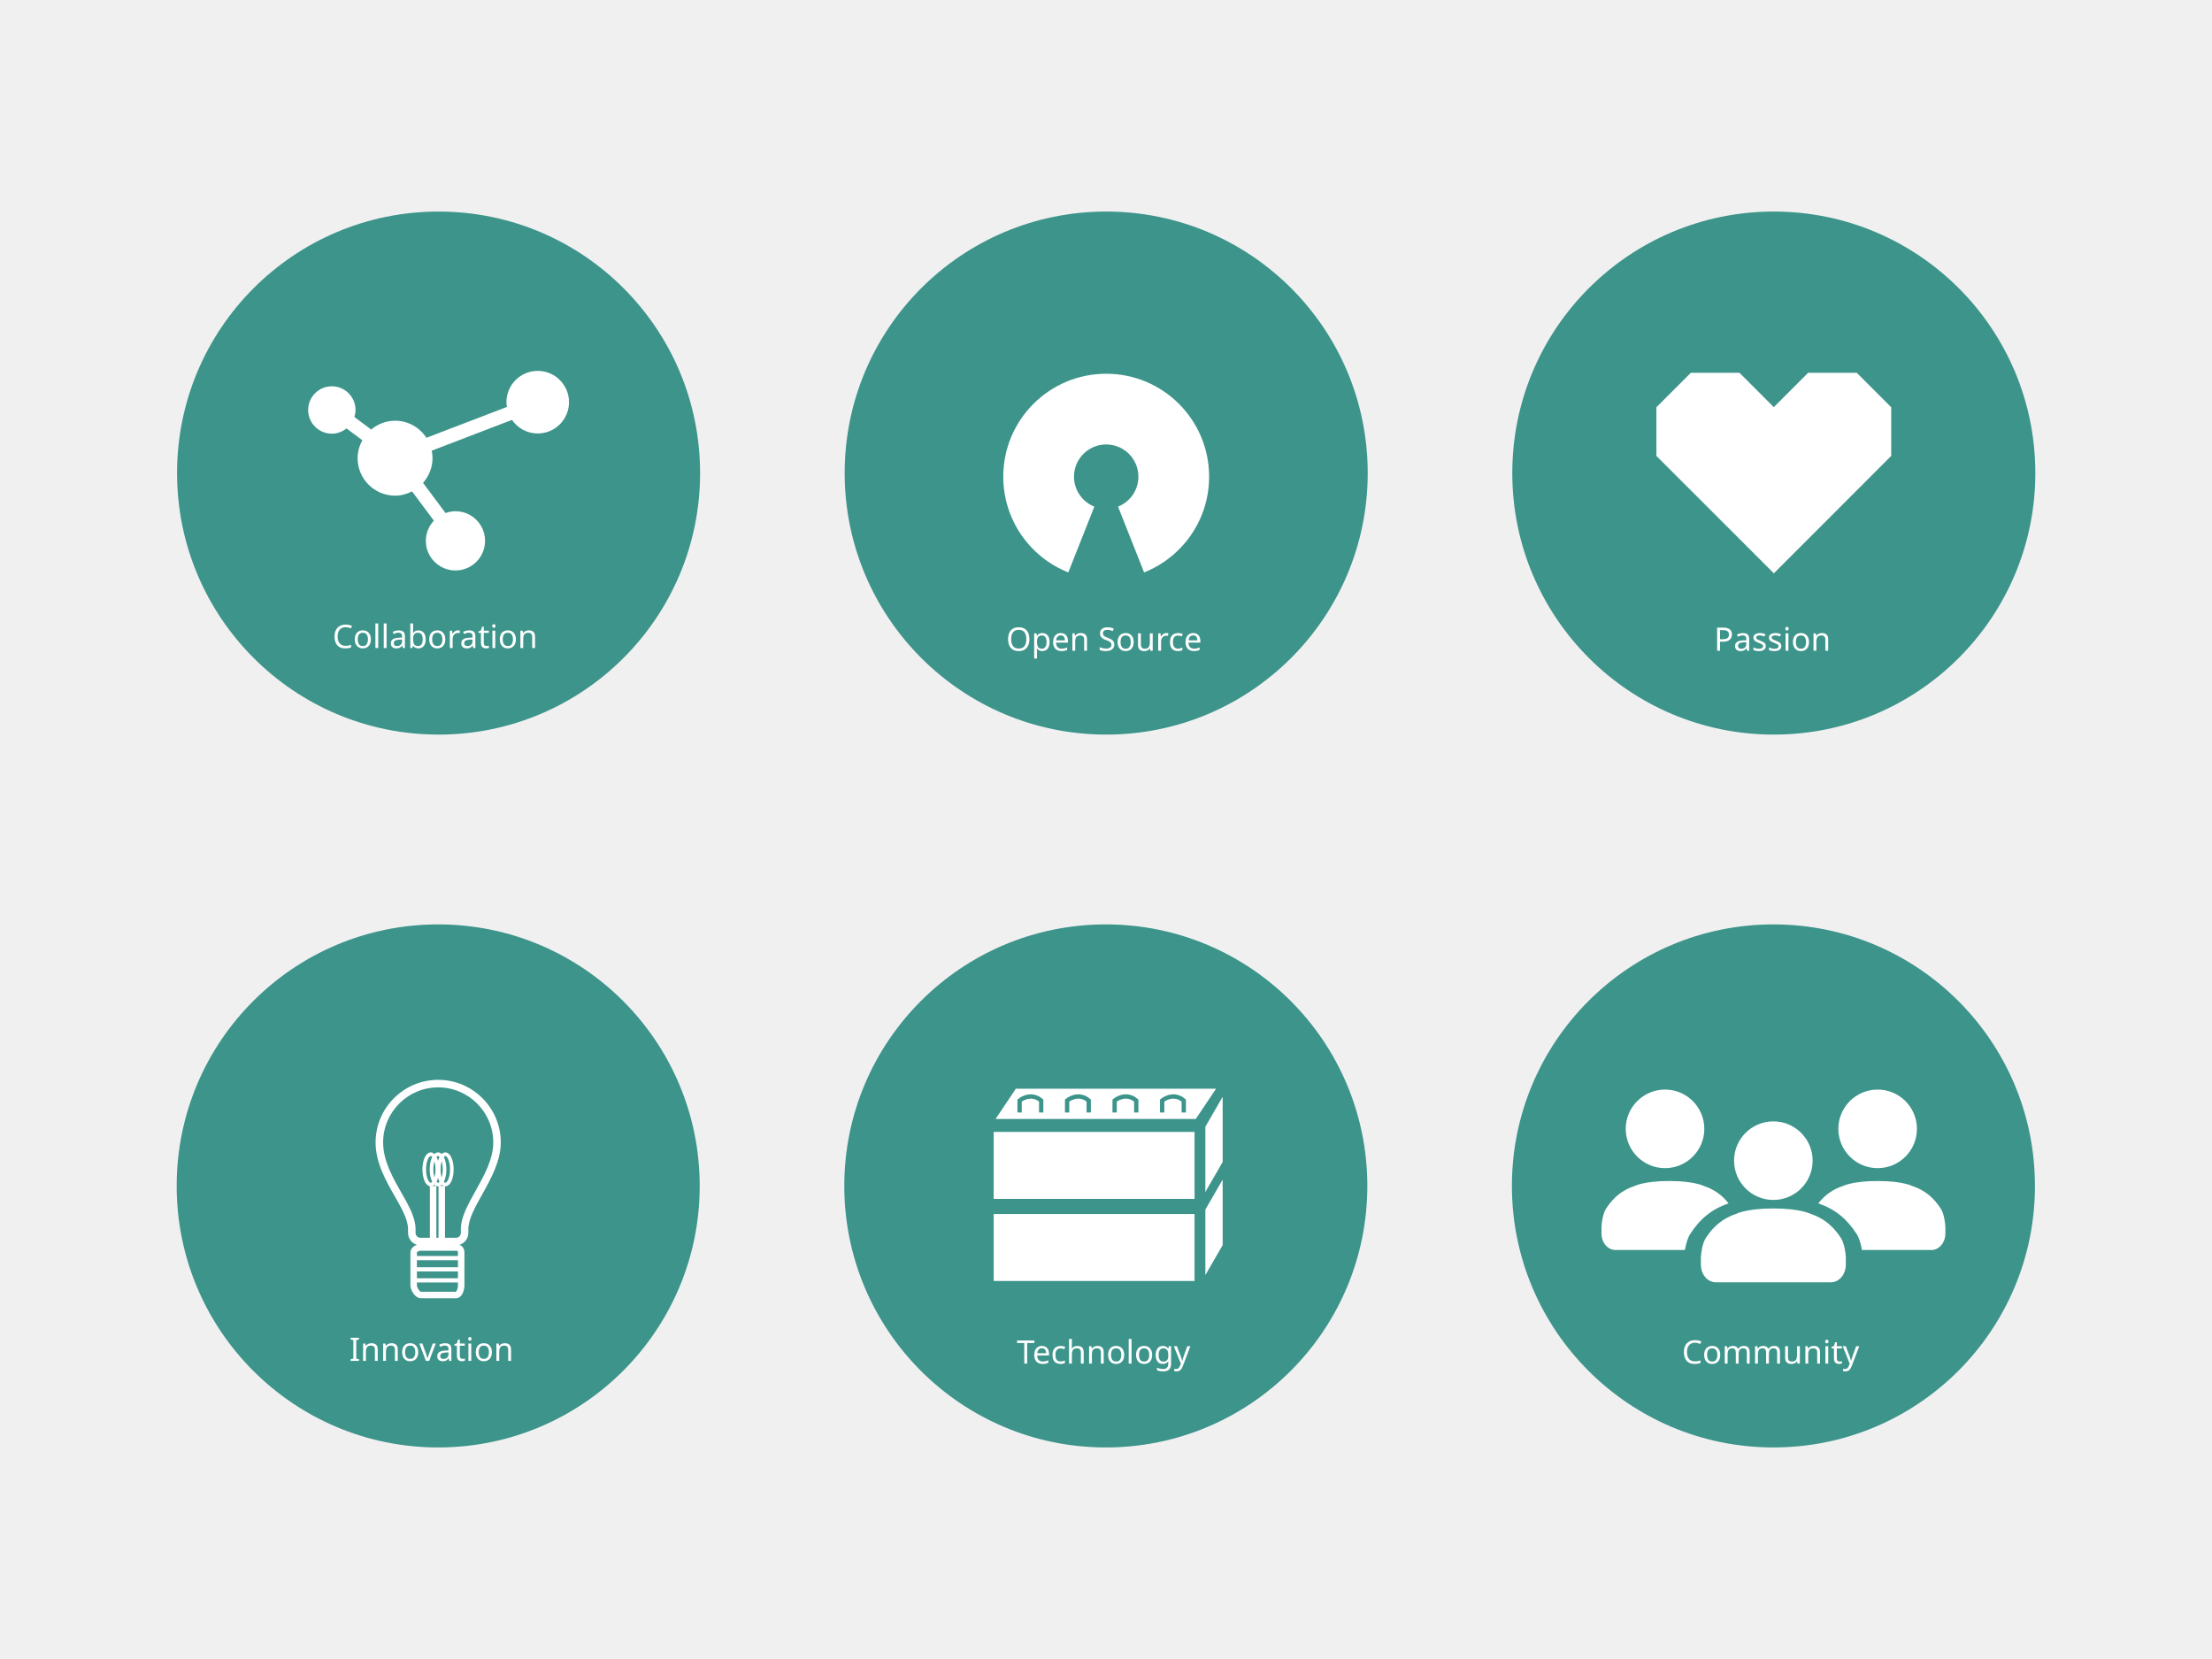
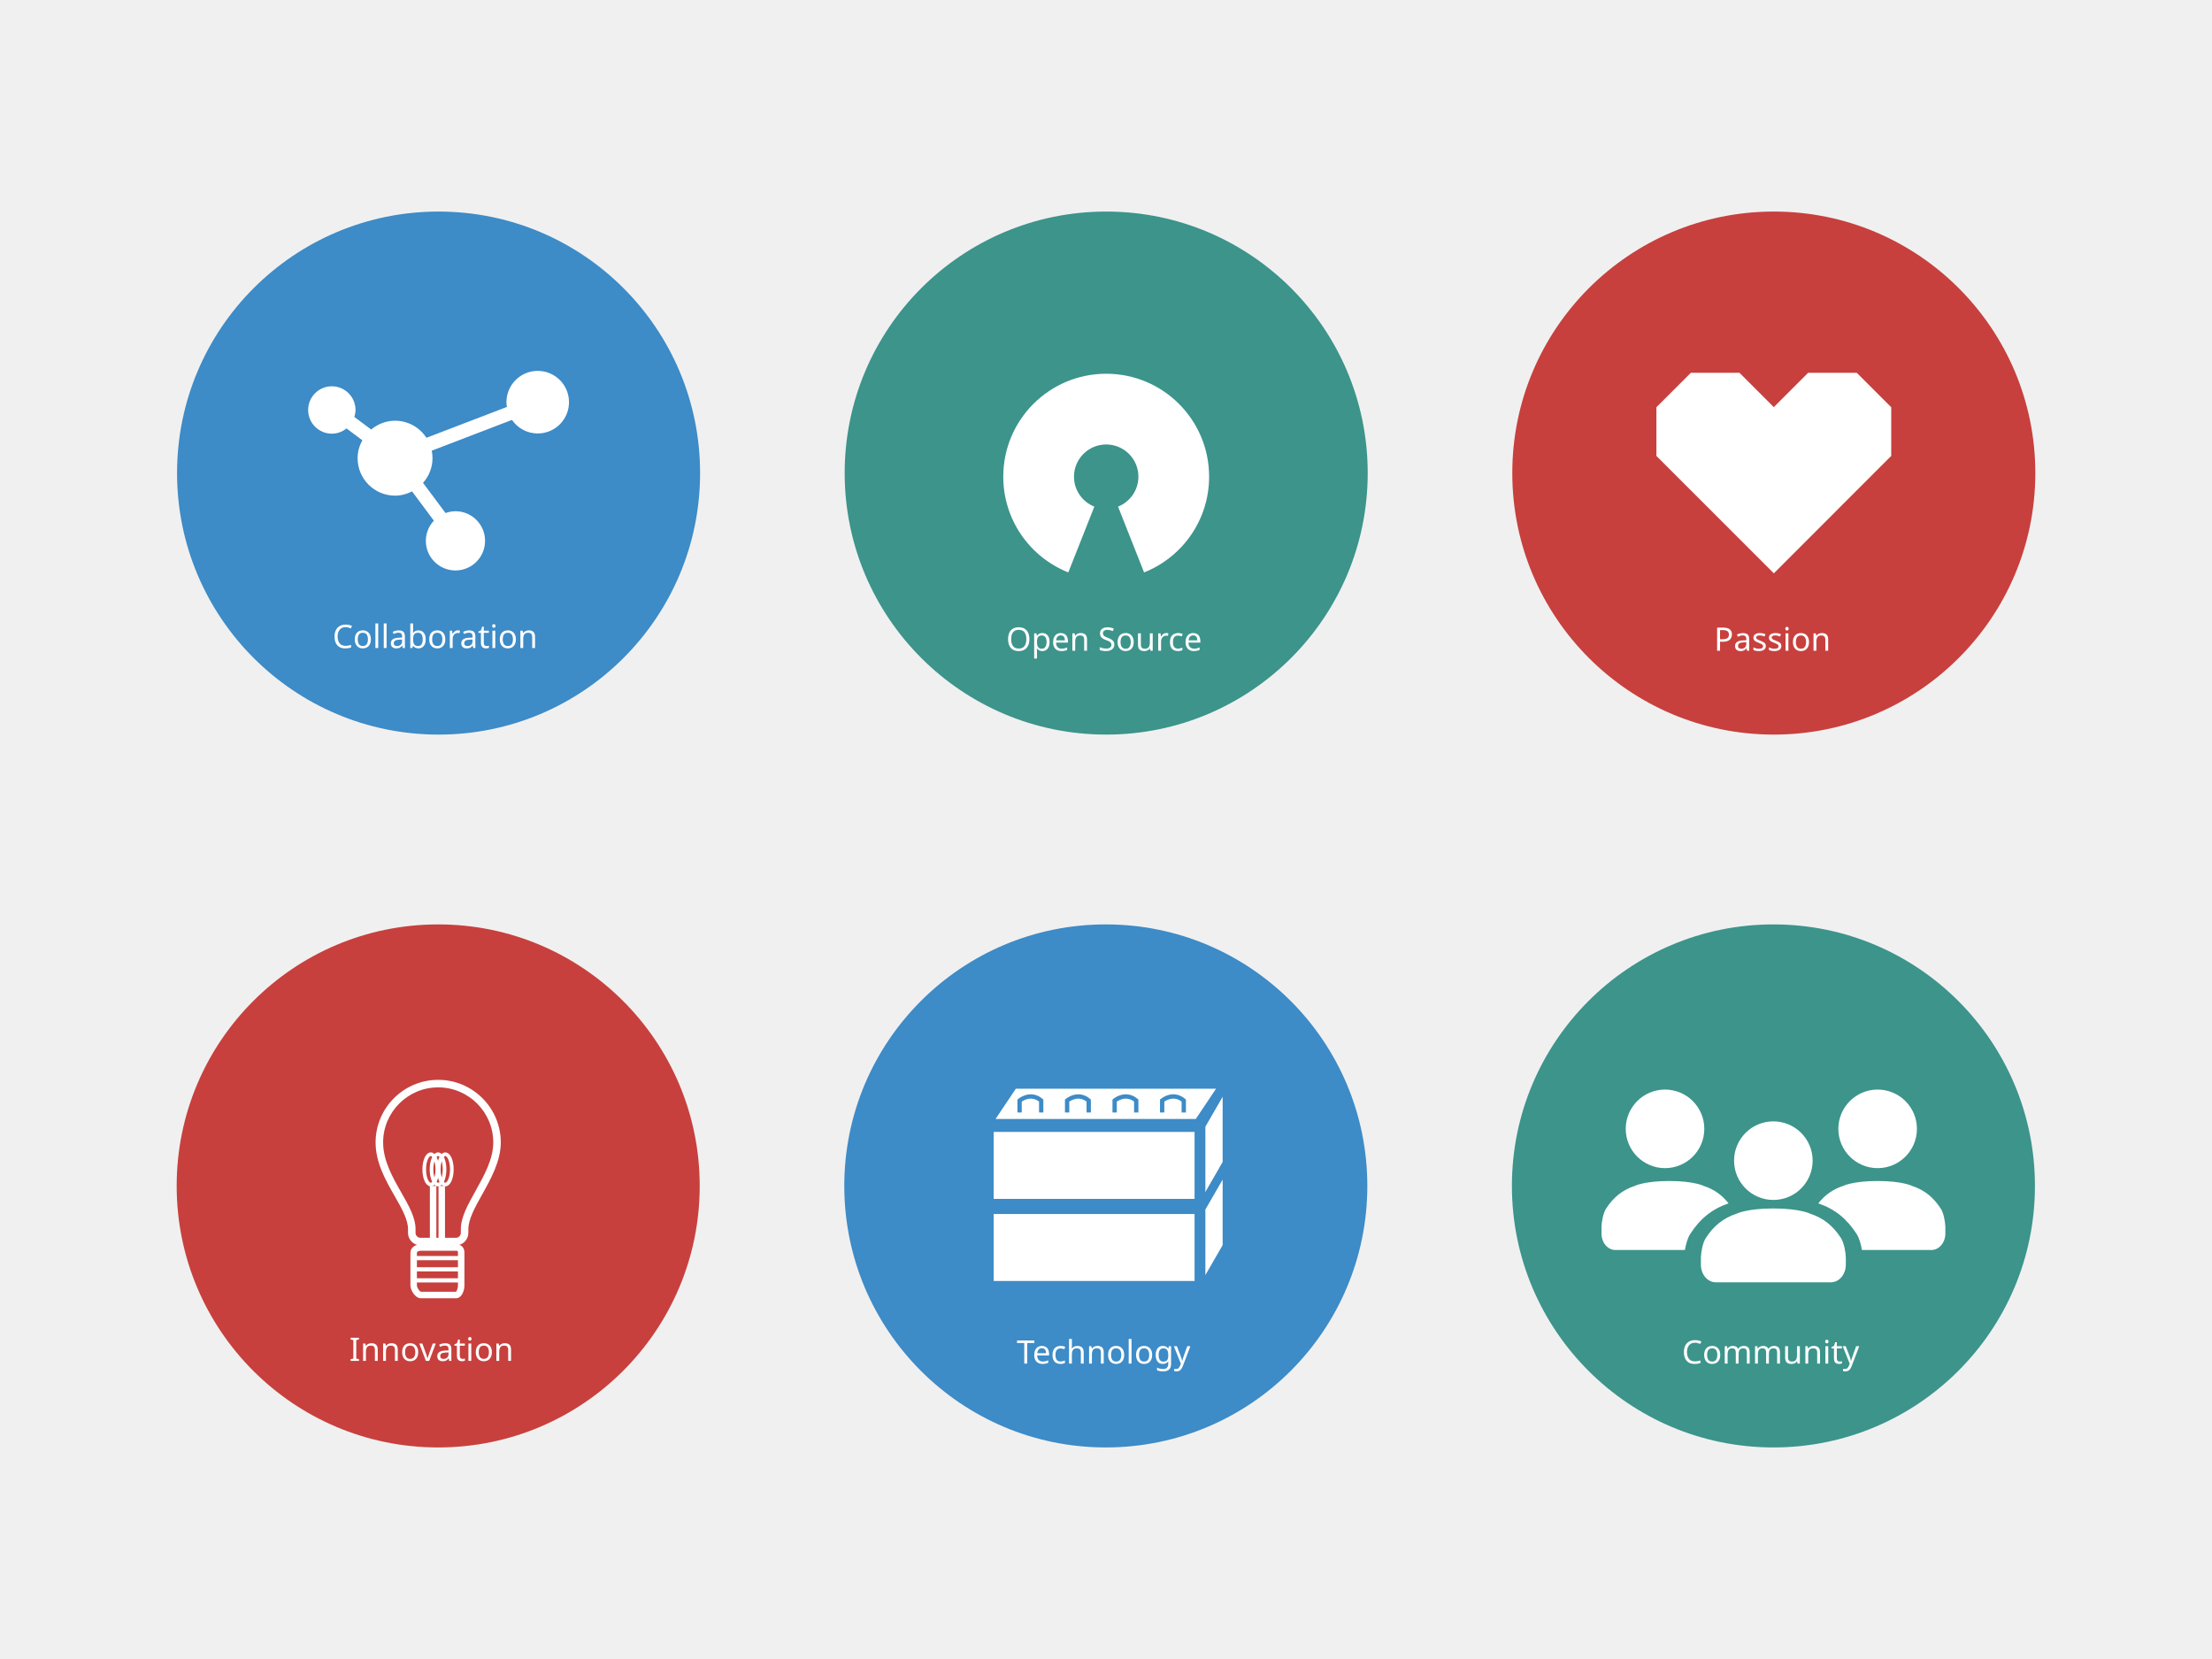
<svg xmlns="http://www.w3.org/2000/svg" version="1.1" id="Layer_1" x="0px" y="0px" width="1024px" height="768px" viewBox="0 0 1024 768" enable-background="new 0 0 1024 768" xml:space="preserve">
  <g>
-     <circle fill="#3C948B" cx="203.03" cy="219.001" r="121.065" />
+     <circle fill="#3D8BC7" cx="203.03" cy="219.001" r="121.065" />
    <path fill="#FFFFFF" d="M248.929,171.691c-8,0-14.485,6.484-14.485,14.485c0,0.754,0.11,1.479,0.222,2.208L197.4,202.668   c-3.092-4.75-8.43-7.907-14.52-7.907c-4.218,0-8.042,1.569-11.046,4.078l-7.789-5.821c0.32-1.029,0.536-2.1,0.536-3.23   c0-6.05-4.91-10.963-10.96-10.963c-6.057,0-10.972,4.913-10.972,10.963c0,6.058,4.915,10.972,10.972,10.972   c2.582,0,4.922-0.928,6.793-2.427l7.331,5.482c-1.359,2.471-2.2,5.269-2.2,8.292c0,9.578,7.761,17.343,17.339,17.343   c2.852,0,5.498-0.757,7.867-1.968l10.104,13.552c-2.292,2.455-3.723,5.72-3.723,9.343c0,7.569,6.135,13.706,13.713,13.706   c7.573,0,13.705-6.137,13.705-13.706c0-7.579-6.135-13.716-13.705-13.716c-1.62,0-3.152,0.331-4.592,0.841l-10.417-13.968   c2.7-3.06,4.386-7.028,4.386-11.427c0-1.195-0.124-2.357-0.351-3.483l37.131-14.236c2.616,3.786,6.972,6.278,11.926,6.278   c8.002,0,14.481-6.482,14.481-14.486C263.41,178.177,256.931,171.691,248.929,171.691z" />
    <g>
      <text transform="matrix(1 0 0 1 153.9429 300.001)" fill="#FFFFFF" font-family="'OpenSans-Semibold'" font-size="15">Collaboration</text>
    </g>
  </g>
  <g>
    <circle fill="#3C948B" cx="512.088" cy="219" r="121.065" />
    <path fill="#FFFFFF" d="M559.738,220.665c0-26.314-21.331-47.649-47.648-47.649c-26.317,0-47.65,21.334-47.65,47.649   c0,20.125,12.476,37.334,30.11,44.319l12.053-30.459c-5.518-2.183-9.422-7.563-9.422-13.86c0-8.232,6.676-14.907,14.908-14.907   c8.235,0,14.91,6.675,14.91,14.907c0,6.296-3.909,11.677-9.424,13.86l12.052,30.459   C547.265,257.999,559.738,240.79,559.738,220.665z" />
    <g>
      <text transform="matrix(1 0 0 1 465.749 301.249)" fill="#FFFFFF" font-family="'OpenSans-Semibold'" font-size="15">Open Source</text>
    </g>
  </g>
  <g>
-     <circle fill="#3C948B" cx="821.148" cy="219" r="121.065" />
+     <circle fill="#C7403D" cx="821.148" cy="219" r="121.065" />
    <g>
      <text transform="matrix(1 0 0 1 793.4473 301.25)" fill="#FFFFFF" font-family="'OpenSans-Semibold'" font-size="15">Passion</text>
    </g>
    <polygon fill="#FFFFFF" points="875.499,188.521 859.564,172.589 837.032,172.589 821.146,188.478 805.26,172.589 782.729,172.589    766.798,188.521 766.798,211.055 821.157,265.411 875.499,211.055  " />
  </g>
  <g>
    <circle fill="#3C948B" cx="820.97" cy="549" r="121.065" />
    <text transform="matrix(1 0 0 1 778.6064 631.251)" fill="#FFFFFF" font-family="'OpenSans-Semibold'" font-size="15">Community</text>
    <g>
      <circle fill="#FFFFFF" cx="869.211" cy="522.582" r="18.188" />
      <circle fill="#FFFFFF" cx="770.788" cy="522.579" r="18.188" />
      <path fill="#FFFFFF" d="M852.238,573.141c-3.611-5.594-7.986-9.228-14.242-11.285c0,0-4.72-2.424-17.051-2.424    c-12.335,0-17.055,2.424-17.055,2.424c-6.257,2.078-10.632,5.691-14.247,11.285c-1.429,2.203-2.203,6.63-2.254,8.999    c0.018,0.615,0,1.328,0,2.042v4.078v-2.812c0,4.509,3.078,8.161,6.878,8.161h53.34c3.803,0,6.879-3.652,6.879-8.161v2.812v-4.078    c0-0.714-0.015-1.427,0-2.042C854.438,579.771,853.669,575.344,852.238,573.141" />
      <path fill="#FFFFFF" d="M800.203,557.074c-3.031-3.85-6.666-6.488-11.534-8.084c0,0-4.412-2.271-15.936-2.271    c-11.528,0-15.939,2.271-15.939,2.271c-5.845,1.938-9.937,5.317-13.312,10.541c-1.336,2.059-2.059,6.201-2.107,8.408    c0.017,0.577,0,1.246,0,1.91v1.18c0,4.216,2.876,7.63,6.431,7.63h32.189c0.458-2.671,1.272-5.602,2.431-7.384    C786.947,564.269,792.426,559.725,800.203,557.074z" />
      <path fill="#FFFFFF" d="M841.735,557.074c3.03-3.85,6.668-6.488,11.533-8.084c0,0,4.414-2.271,15.935-2.271    c11.526,0,15.942,2.271,15.942,2.271c5.846,1.938,9.932,5.317,13.309,10.541c1.34,2.059,2.061,6.201,2.111,8.408    c-0.017,0.577,0,1.246,0,1.91v1.18c0,4.216-2.878,7.63-6.431,7.63h-32.188c-0.461-2.671-1.271-5.602-2.434-7.384    C854.99,564.269,849.514,559.725,841.735,557.074z" />
      <path fill="#FFFFFF" d="M839.125,537.301c0,10.049-8.142,18.188-18.188,18.188c-10.045,0-18.188-8.14-18.188-18.188    c0-10.043,8.144-18.188,18.188-18.188C830.983,519.113,839.125,527.258,839.125,537.301z" />
    </g>
  </g>
+   <circle fill="#3D8BC7" cx="511.911" cy="549" r="121.065" />
  <g>
-     <circle fill="#3C948B" cx="511.911" cy="549" r="121.065" />
-     <g>
-       <text transform="matrix(1 0 0 1 470.6641 631.251)" fill="#FFFFFF" font-family="'OpenSans-Semibold'" font-size="15">Technology</text>
-     </g>
-     <polygon fill="#FFFFFF" stroke="#3C948B" stroke-width="4" stroke-miterlimit="10" points="554.636,520 457.136,520 469.187,502    566.687,502  " />
-     <rect x="458" y="522" fill="#FFFFFF" stroke="#3C948B" stroke-width="4" stroke-miterlimit="10" width="97" height="35" />
-     <rect x="458" y="560" fill="#FFFFFF" stroke="#3C948B" stroke-width="4" stroke-miterlimit="10" width="97" height="35" />
-     <polygon fill="#FFFFFF" stroke="#3C948B" stroke-width="4" stroke-miterlimit="10" points="568,538.592 556,559.408 556,521.062    568,500.25  " />
-     <polygon fill="#FFFFFF" stroke="#3C948B" stroke-width="4" stroke-miterlimit="10" points="568,576.935 556,597.75 556,559.408    568,538.592  " />
-     <path fill="#FFFFFF" stroke="#3C948B" stroke-width="2" stroke-miterlimit="10" d="M472,515v-5.539c0,0,5-4.207,10,0V515" />
-     <path fill="#FFFFFF" stroke="#3C948B" stroke-width="2" stroke-miterlimit="10" d="M494,515v-5.539c0,0,5-4.207,10,0V515" />
-     <path fill="#FFFFFF" stroke="#3C948B" stroke-width="2" stroke-miterlimit="10" d="M516,515v-5.539c0,0,5-4.207,10,0V515" />
-     <path fill="#FFFFFF" stroke="#3C948B" stroke-width="2" stroke-miterlimit="10" d="M538,515v-5.539c0,0,5-4.207,10,0V515" />
+     <text transform="matrix(1 0 0 1 470.6641 631.251)" fill="#FFFFFF" font-family="'OpenSans-Semibold'" font-size="15">Technology</text>
  </g>
+   <polygon fill="#FFFFFF" stroke="#3D8BC7" stroke-width="4" stroke-miterlimit="10" points="554.636,520 457.136,520 469.187,502   566.687,502 " />
+   <rect x="458" y="522" fill="#FFFFFF" stroke="#3D8BC7" stroke-width="4" stroke-miterlimit="10" width="97" height="35" />
+   <rect x="458" y="560" fill="#FFFFFF" stroke="#3D8BC7" stroke-width="4" stroke-miterlimit="10" width="97" height="35" />
+   <polygon fill="#FFFFFF" stroke="#3D8BC7" stroke-width="4" stroke-miterlimit="10" points="568,538.592 556,559.408 556,521.062   568,500.25 " />
+   <polygon fill="#FFFFFF" stroke="#3D8BC7" stroke-width="4" stroke-miterlimit="10" points="568,576.935 556,597.75 556,559.408   568,538.592 " />
+   <path fill="#FFFFFF" stroke="#3D8BC7" stroke-width="2" stroke-miterlimit="10" d="M472,515v-5.539c0,0,5-4.207,10,0V515" />
+   <path fill="#FFFFFF" stroke="#3D8BC7" stroke-width="2" stroke-miterlimit="10" d="M494,515v-5.539c0,0,5-4.207,10,0V515" />
+   <path fill="#FFFFFF" stroke="#3D8BC7" stroke-width="2" stroke-miterlimit="10" d="M516,515v-5.539c0,0,5-4.207,10,0V515" />
+   <path fill="#FFFFFF" stroke="#3D8BC7" stroke-width="2" stroke-miterlimit="10" d="M538,515v-5.539c0,0,5-4.207,10,0V515" />
  <g>
-     <circle fill="#3C948B" cx="202.852" cy="549.001" r="121.065" />
+     <circle fill="#C7403D" cx="202.852" cy="549.001" r="121.065" />
    <g>
      <text transform="matrix(1 0 0 1 161.7158 630)" fill="#FFFFFF" font-family="'OpenSans-Semibold'" font-size="15">Innovation</text>
    </g>
    <g>
      <g>
        <path fill="#FFFFFF" d="M211.056,576.494h-16.41c-3.178,0-5.762-2.583-5.762-5.762v-1.751c0-4.46-2.996-9.702-6.167-15.251     c-4.146-7.249-8.843-15.472-8.843-24.861c0-15.979,12.999-28.977,28.977-28.977c15.979,0,28.978,12.998,28.978,28.977     c0,8.623-4.588,16.851-8.636,24.111c-3.276,5.879-6.375,11.434-6.375,16.001v1.751     C216.819,573.911,214.236,576.494,211.056,576.494z M202.852,503.376c-14.058,0-25.493,11.436-25.493,25.493     c0,8.465,4.453,16.258,8.384,23.133c3.408,5.964,6.626,11.594,6.626,16.979v1.751c0,1.257,1.021,2.277,2.278,2.277h16.412     c1.256,0,2.279-1.021,2.279-2.277v-1.751c0-5.474,3.311-11.411,6.815-17.697c4.03-7.227,8.195-14.695,8.195-22.415     C228.347,514.812,216.907,503.376,202.852,503.376z" />
      </g>
      <g>
        <line fill="none" stroke="#FFFFFF" stroke-width="3" stroke-miterlimit="10" x1="204.5" y1="574" x2="204.5" y2="549" />
        <line fill="none" stroke="#FFFFFF" stroke-width="3" stroke-miterlimit="10" x1="200.5" y1="574" x2="200.5" y2="549" />
        <ellipse fill="none" stroke="#FFFFFF" stroke-width="1.684" stroke-miterlimit="10" cx="199.413" cy="541.34" rx="3.018" ry="7.02" />
        <ellipse fill="none" stroke="#FFFFFF" stroke-width="1.684" stroke-miterlimit="10" cx="202.781" cy="541.34" rx="3.018" ry="7.02" />
        <ellipse fill="none" stroke="#FFFFFF" stroke-width="1.684" stroke-miterlimit="10" cx="206.15" cy="541.34" rx="3.018" ry="7.02" />
      </g>
      <g>
        <g>
          <rect x="191.436" y="581.44" fill="#FFFFFF" width="22.834" height="1.945" />
        </g>
        <g>
          <rect x="191.436" y="586.636" fill="#FFFFFF" width="22.834" height="1.945" />
        </g>
        <g>
          <rect x="191.436" y="591.748" fill="#FFFFFF" width="22.834" height="1.945" />
        </g>
        <path fill="none" stroke="#FFFFFF" stroke-width="3" stroke-miterlimit="10" d="M213.5,595.107c0,1.489-0.785,4.393-2.377,4.393     h-16.295c-1.592,0-3.328-2.903-3.328-4.393v-15.223c0-1.486,1.736-2.385,3.328-2.385h16.295c1.592,0,2.377,0.898,2.377,2.385     V595.107z" />
      </g>
    </g>
  </g>
</svg>
